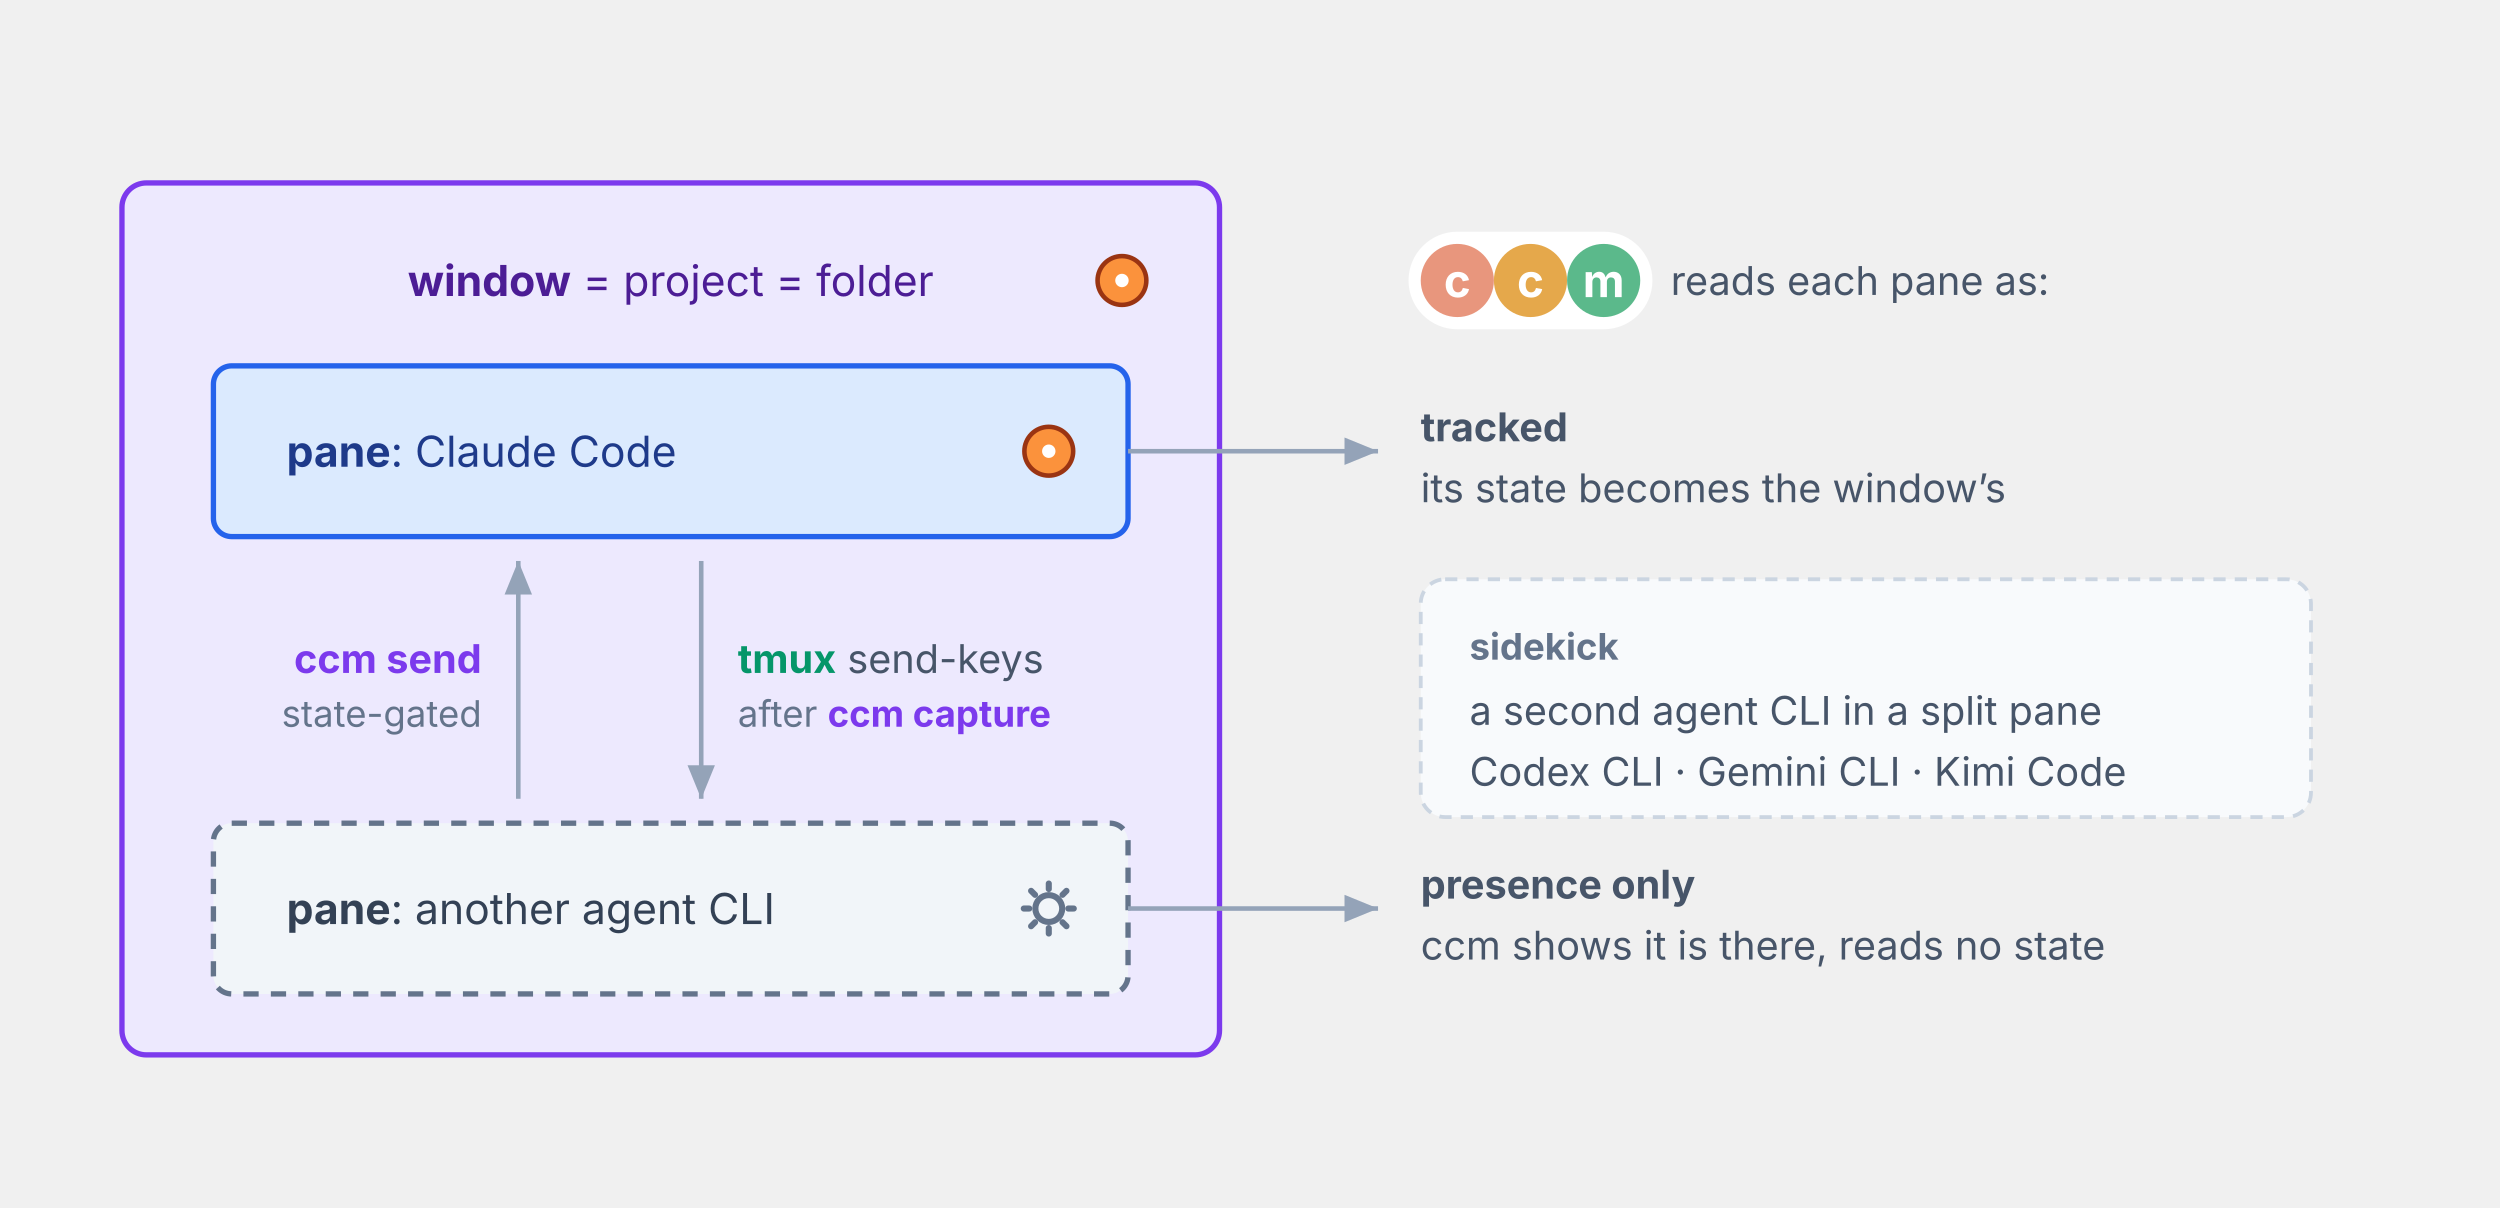
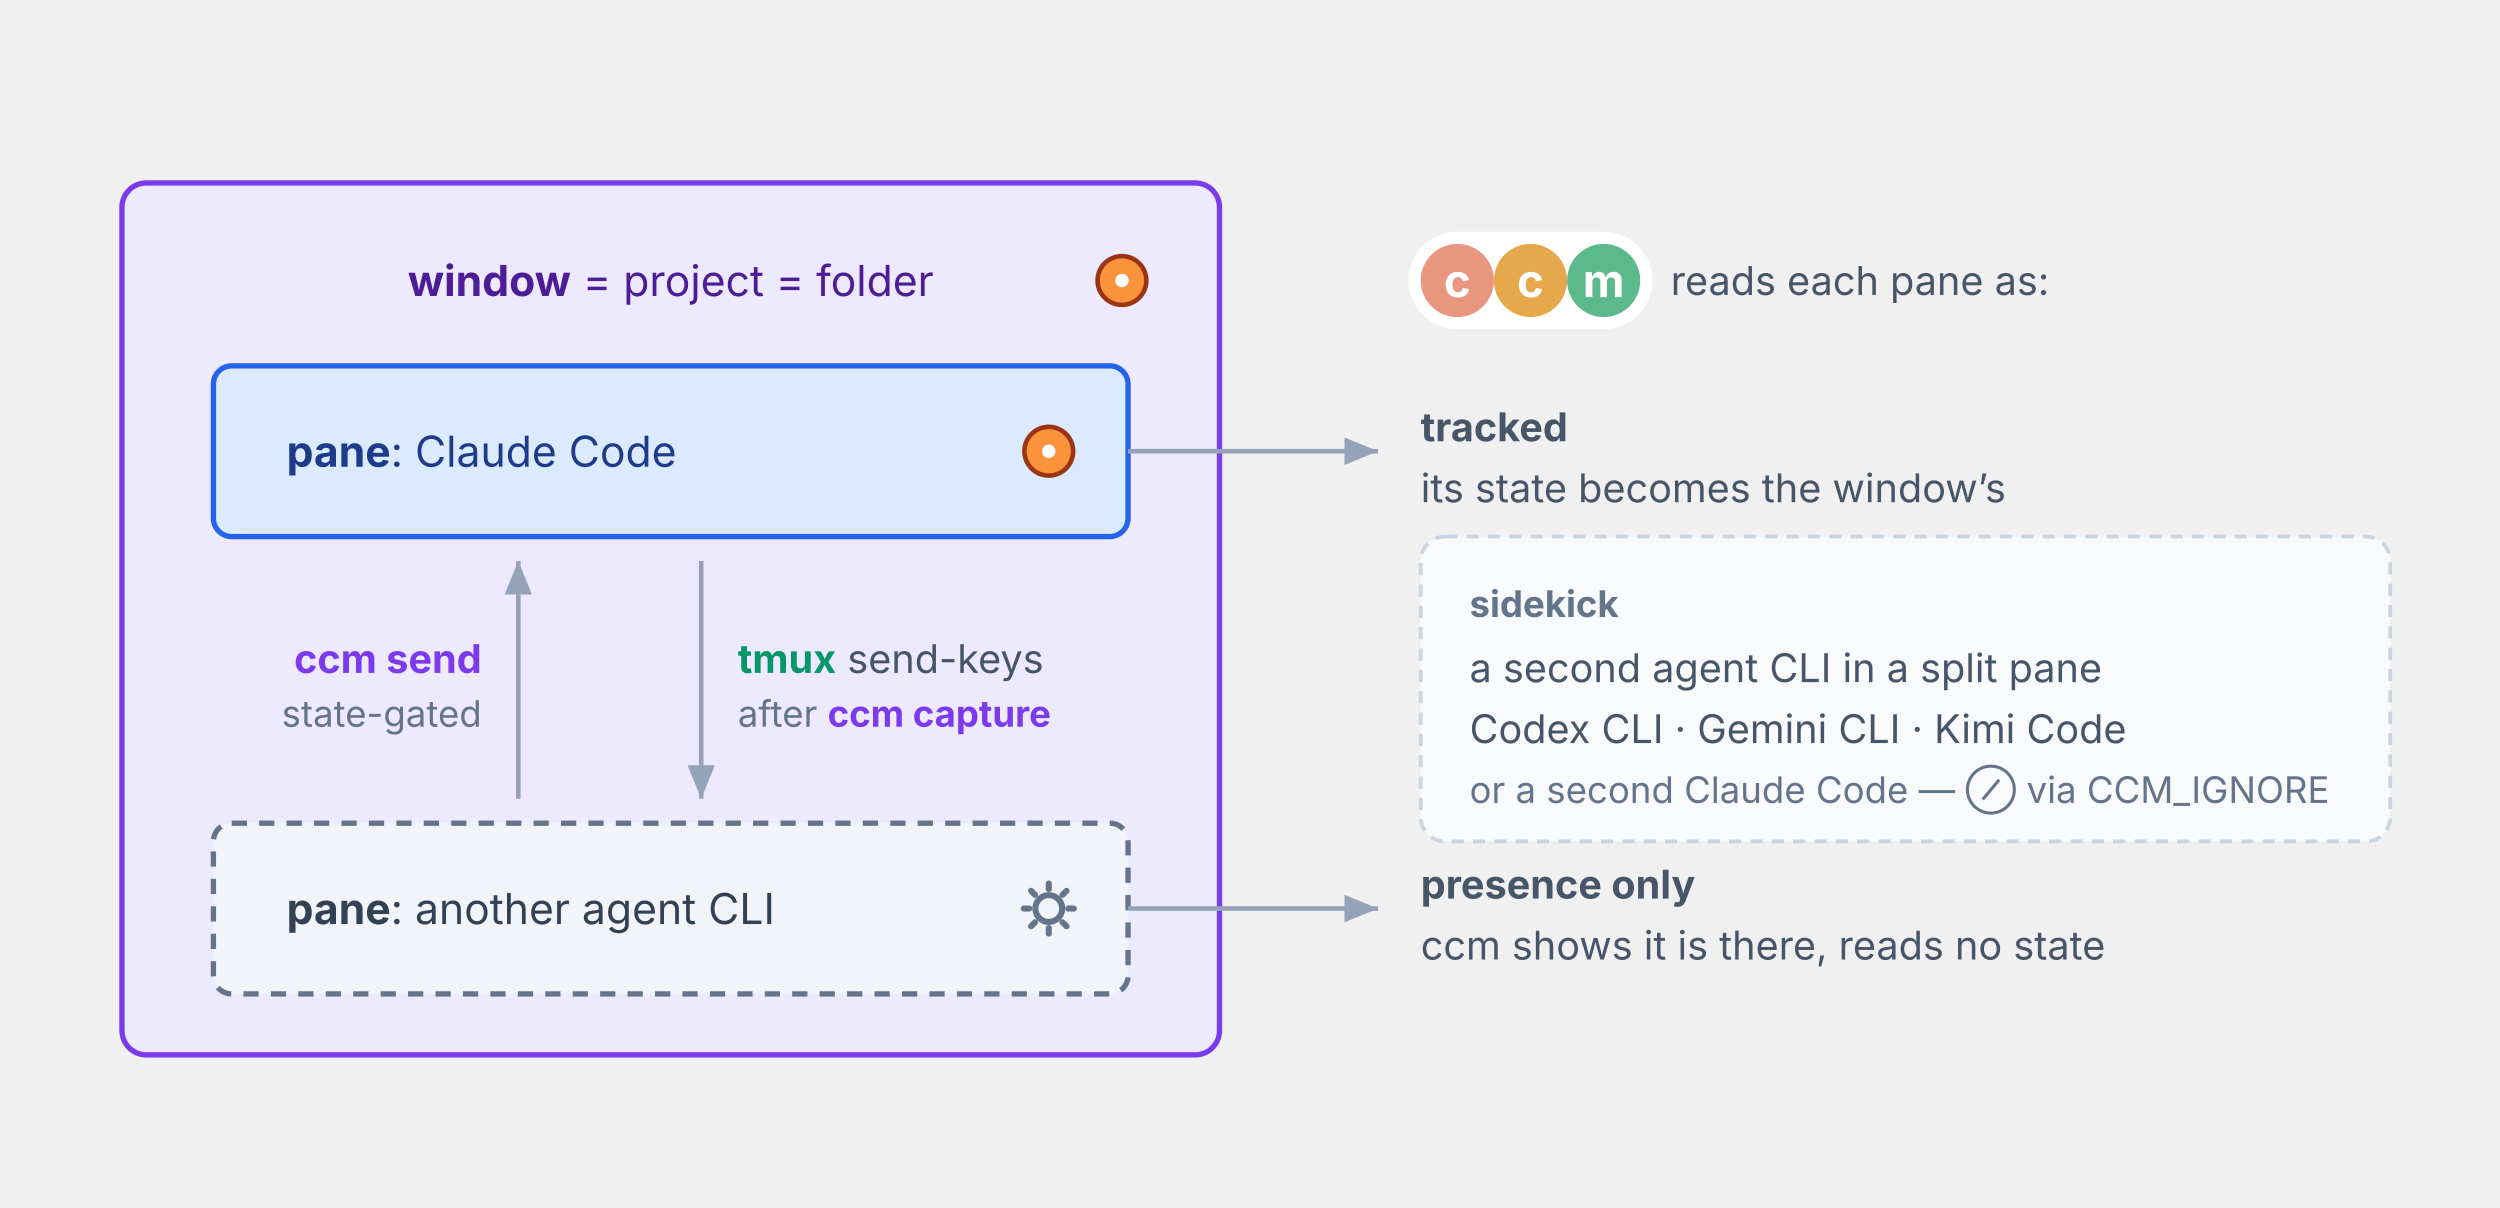
<svg xmlns="http://www.w3.org/2000/svg" viewBox="0 0 820 396" font-family="-apple-system, BlinkMacSystemFont, 'Segoe UI', system-ui, sans-serif" role="img" aria-labelledby="title desc">
  <defs>
    <marker id="arrow" viewBox="0 0 11 9" markerWidth="11" markerHeight="9" refX="11" refY="4.5" orient="auto" markerUnits="userSpaceOnUse">
      <path d="M0,0 L11,4.5 L0,9 z" class="marker-fill" />
    </marker>
    <symbol id="badge-busy" overflow="visible">
      <circle cx="0" cy="0" r="8" class="badge-busy-fill" />
      <circle cx="0" cy="0" r="8" class="badge-busy-stroke" />
      <circle cx="0" cy="0" r="2.2" class="badge-busy-inner" />
    </symbol>
    <symbol id="badge-presence" overflow="visible">
      <circle cx="0" cy="0" r="4.4" class="badge-presence-stroke" />
      <g class="badge-presence-stroke" stroke-linecap="round">
        <path d="M0,-8.2 V-6.4" />
        <path d="M0,6.4 V8.2" />
        <path d="M-8.2,0 H-6.4" />
        <path d="M6.4,0 H8.2" />
        <path d="M-5.8,-5.8 L-4.5,-4.5" />
        <path d="M4.5,4.5 L5.8,5.8" />
        <path d="M5.8,-5.8 L4.5,-4.5" />
        <path d="M-4.5,4.5 L-5.8,5.8" />
      </g>
    </symbol>
  </defs>
  <style>
    /*
      Sister diagram to assets/mental-model.svg. The palette, the arrow
      family and the BUSY badge are borrowed verbatim so a reader arriving
      from that figure needs no second legend. Two idioms are new, and both
      carry meaning: a dashed outline for the pane ccm does not track, and
      a gear for the presence badge.

      On green: mental-model reserves emerald (#059669) for the word `tmux`.
      It is used that way here too — and deliberately NOT as an edge colour.
      Colouring one relay arrow green would give the same hue two different
      jobs across a pair of figures meant to read as one. The two arrows
      share the standard edge grey and are told apart by adjacent labels,
      which is what makes the pair legible at a glance.
    */
    .window-box   { fill: #ede9fe; stroke: #7c3aed; stroke-width: 1.75; }  /* violet */
    .window-text  { fill: #4c1d95; font-size: 14px; }
    .pane-box     { fill: #dbeafe; stroke: #2563eb; stroke-width: 1.75; }  /* blue */
    .pane-text    { fill: #1e3a8a; font-size: 14px; }
    .sidekick-box  { fill: #f1f5f9; stroke: #64748b; stroke-width: 1.75;
                     stroke-dasharray: 5 4; }
    .sidekick-text { fill: #334155; font-size: 14px; }
    .aside-box    { fill: #f8fafc; stroke: #cbd5e1; stroke-width: 1.25;
                    stroke-dasharray: 4 3; }
    .aside-key    { fill: #64748b; font-size: 12px; font-weight: 700; }
    .aside-text   { fill: #475569; font-size: 13px; }
    .edge         { stroke: #94a3b8; stroke-width: 1.5; fill: none; }
    .marker-fill  { fill: #94a3b8; }
    .term         { font-weight: 700; }
    .lbl          { fill: #475569; font-size: 13px; }
    .lbl-key      { fill: #475569; font-size: 13px; font-weight: 700; }
    .dim          { fill: #64748b; font-size: 12px; }
    .accent-tmux  { fill: #059669; font-weight: 700; }                     /* emerald — tmux */
    .accent-ccm   { fill: #7c3aed; font-weight: 700; }                     /* violet — ccm's own verbs */
    /* Same dark-mode lift as mental-model, and for the same reason: the
       medium grey reads on a white page but sinks into GitHub's dark
       theme. Edges and their markers must be lifted together — the
       relationships are the entire content of this figure. */
    @media (prefers-color-scheme: dark) {
      .edge        { stroke: #cbd5e1; }
      .marker-fill { fill: #cbd5e1; }
      .lbl, .lbl-key, .dim { fill: #cbd5e1; }
      .aside-box  { fill: none; stroke: #64748b; }
      .aside-key, .aside-text { fill: #cbd5e1; }
      .badge-presence-stroke { stroke: #cbd5e1; }
      .sidekick-text { fill: #e2e8f0; }
    }
    .ccm-mini-bg   { fill: #ffffff; }
    .ccm-c1-dot    { fill: #E8967D; }
    .ccm-c2-dot    { fill: #E5A84B; }
    .ccm-m-dot     { fill: #5BB98B; }
    .ccm-mini-letter { fill: #ffffff; font-weight: 700; font-size: 15px; }
    .badge-busy-fill     { fill: #fb923c; }
    .badge-busy-stroke   { stroke: #9a3412; stroke-width: 1.5; fill: none; }
    .badge-busy-inner    { fill: #ffffff; }
    .badge-presence-stroke { stroke: #64748b; stroke-width: 2; fill: none; }
  </style>
  <rect class="window-box" x="40" y="60" width="360" height="286" rx="8" />
  <text class="window-text" x="220" y="92" text-anchor="middle" dominant-baseline="central">
    <tspan class="term">window</tspan> = project = folder</text>
  <use href="#badge-busy" x="368" y="92" />
  <rect class="pane-box" x="70" y="120" width="300" height="56" rx="6" />
  <text class="pane-text" x="94" y="148" dominant-baseline="central">
    <tspan class="term">pane</tspan>: Claude Code</text>
  <use href="#badge-busy" x="344" y="148" />
  <path class="edge" d="M170,262 V184" marker-end="url(#arrow)" />
  <text class="lbl" x="158" y="216" text-anchor="end" dominant-baseline="central">
    <tspan class="accent-ccm">ccm send</tspan>
  </text>
  <text class="dim" x="158" y="234" text-anchor="end" dominant-baseline="central">state-gated</text>
  <path class="edge" d="M230,184 V262" marker-end="url(#arrow)" />
  <text class="lbl" x="242" y="216" dominant-baseline="central">
    <tspan class="accent-tmux">tmux</tspan> send-keys</text>
  <text class="dim" x="242" y="234" dominant-baseline="central">after <tspan class="accent-ccm">ccm capture</tspan>
  </text>
  <rect class="sidekick-box" x="70" y="270" width="300" height="56" rx="6" />
  <text class="sidekick-text" x="94" y="298" dominant-baseline="central">
    <tspan class="term">pane</tspan>: another agent CLI</text>
  <use href="#badge-presence" x="344" y="298" />
  <path class="edge" d="M370,148 H452" marker-end="url(#arrow)" />
  <text class="lbl-key" x="466" y="140" dominant-baseline="central">tracked</text>
  <text class="lbl" x="466" y="160" dominant-baseline="central">its state becomes the window’s</text>
-   <rect class="aside-box" x="466" y="190" width="292" height="78" rx="8" />
-   <text class="aside-key" x="482" y="212" dominant-baseline="central">sidekick</text>
-   <text class="aside-text" x="482" y="233" dominant-baseline="central">a second agent CLI in a split pane</text>
-   <text class="aside-text" x="482" y="253" dominant-baseline="central">Codex CLI · Gemini CLI · Kimi Code</text>
+   <rect class="aside-box" x="466" y="176" width="318" height="100" rx="8" />
+   <text class="aside-key" x="482" y="198" dominant-baseline="central">sidekick</text>
+   <text class="aside-text" x="482" y="219" dominant-baseline="central">a second agent CLI in a split pane</text>
+   <text class="aside-text" x="482" y="239" dominant-baseline="central">Codex CLI · Gemini CLI · Kimi Code</text>
+   <text class="dim" x="482" y="259" dominant-baseline="central">or a second Claude Code — ⊘ via CCM_IGNORE</text>
  <path class="edge" d="M370,298 H452" marker-end="url(#arrow)" />
  <text class="lbl-key" x="466" y="290" dominant-baseline="central">presence only</text>
  <text class="lbl" x="466" y="310" dominant-baseline="central">ccm shows it is there, reads no state</text>
  <rect class="ccm-mini-bg" x="462" y="76" width="80" height="32" rx="16" />
  <circle class="ccm-c1-dot" cx="478" cy="92" r="12" />
  <circle class="ccm-c2-dot" cx="502" cy="92" r="12" />
  <circle class="ccm-m-dot" cx="526" cy="92" r="12" />
  <text class="ccm-mini-letter" x="478" y="92" text-anchor="middle" dominant-baseline="central">c</text>
  <text class="ccm-mini-letter" x="502" y="92" text-anchor="middle" dominant-baseline="central">c</text>
  <text class="ccm-mini-letter" x="526" y="92" text-anchor="middle" dominant-baseline="central">m</text>
  <text class="lbl" x="548" y="92" dominant-baseline="central">reads each pane as:</text>
</svg>
